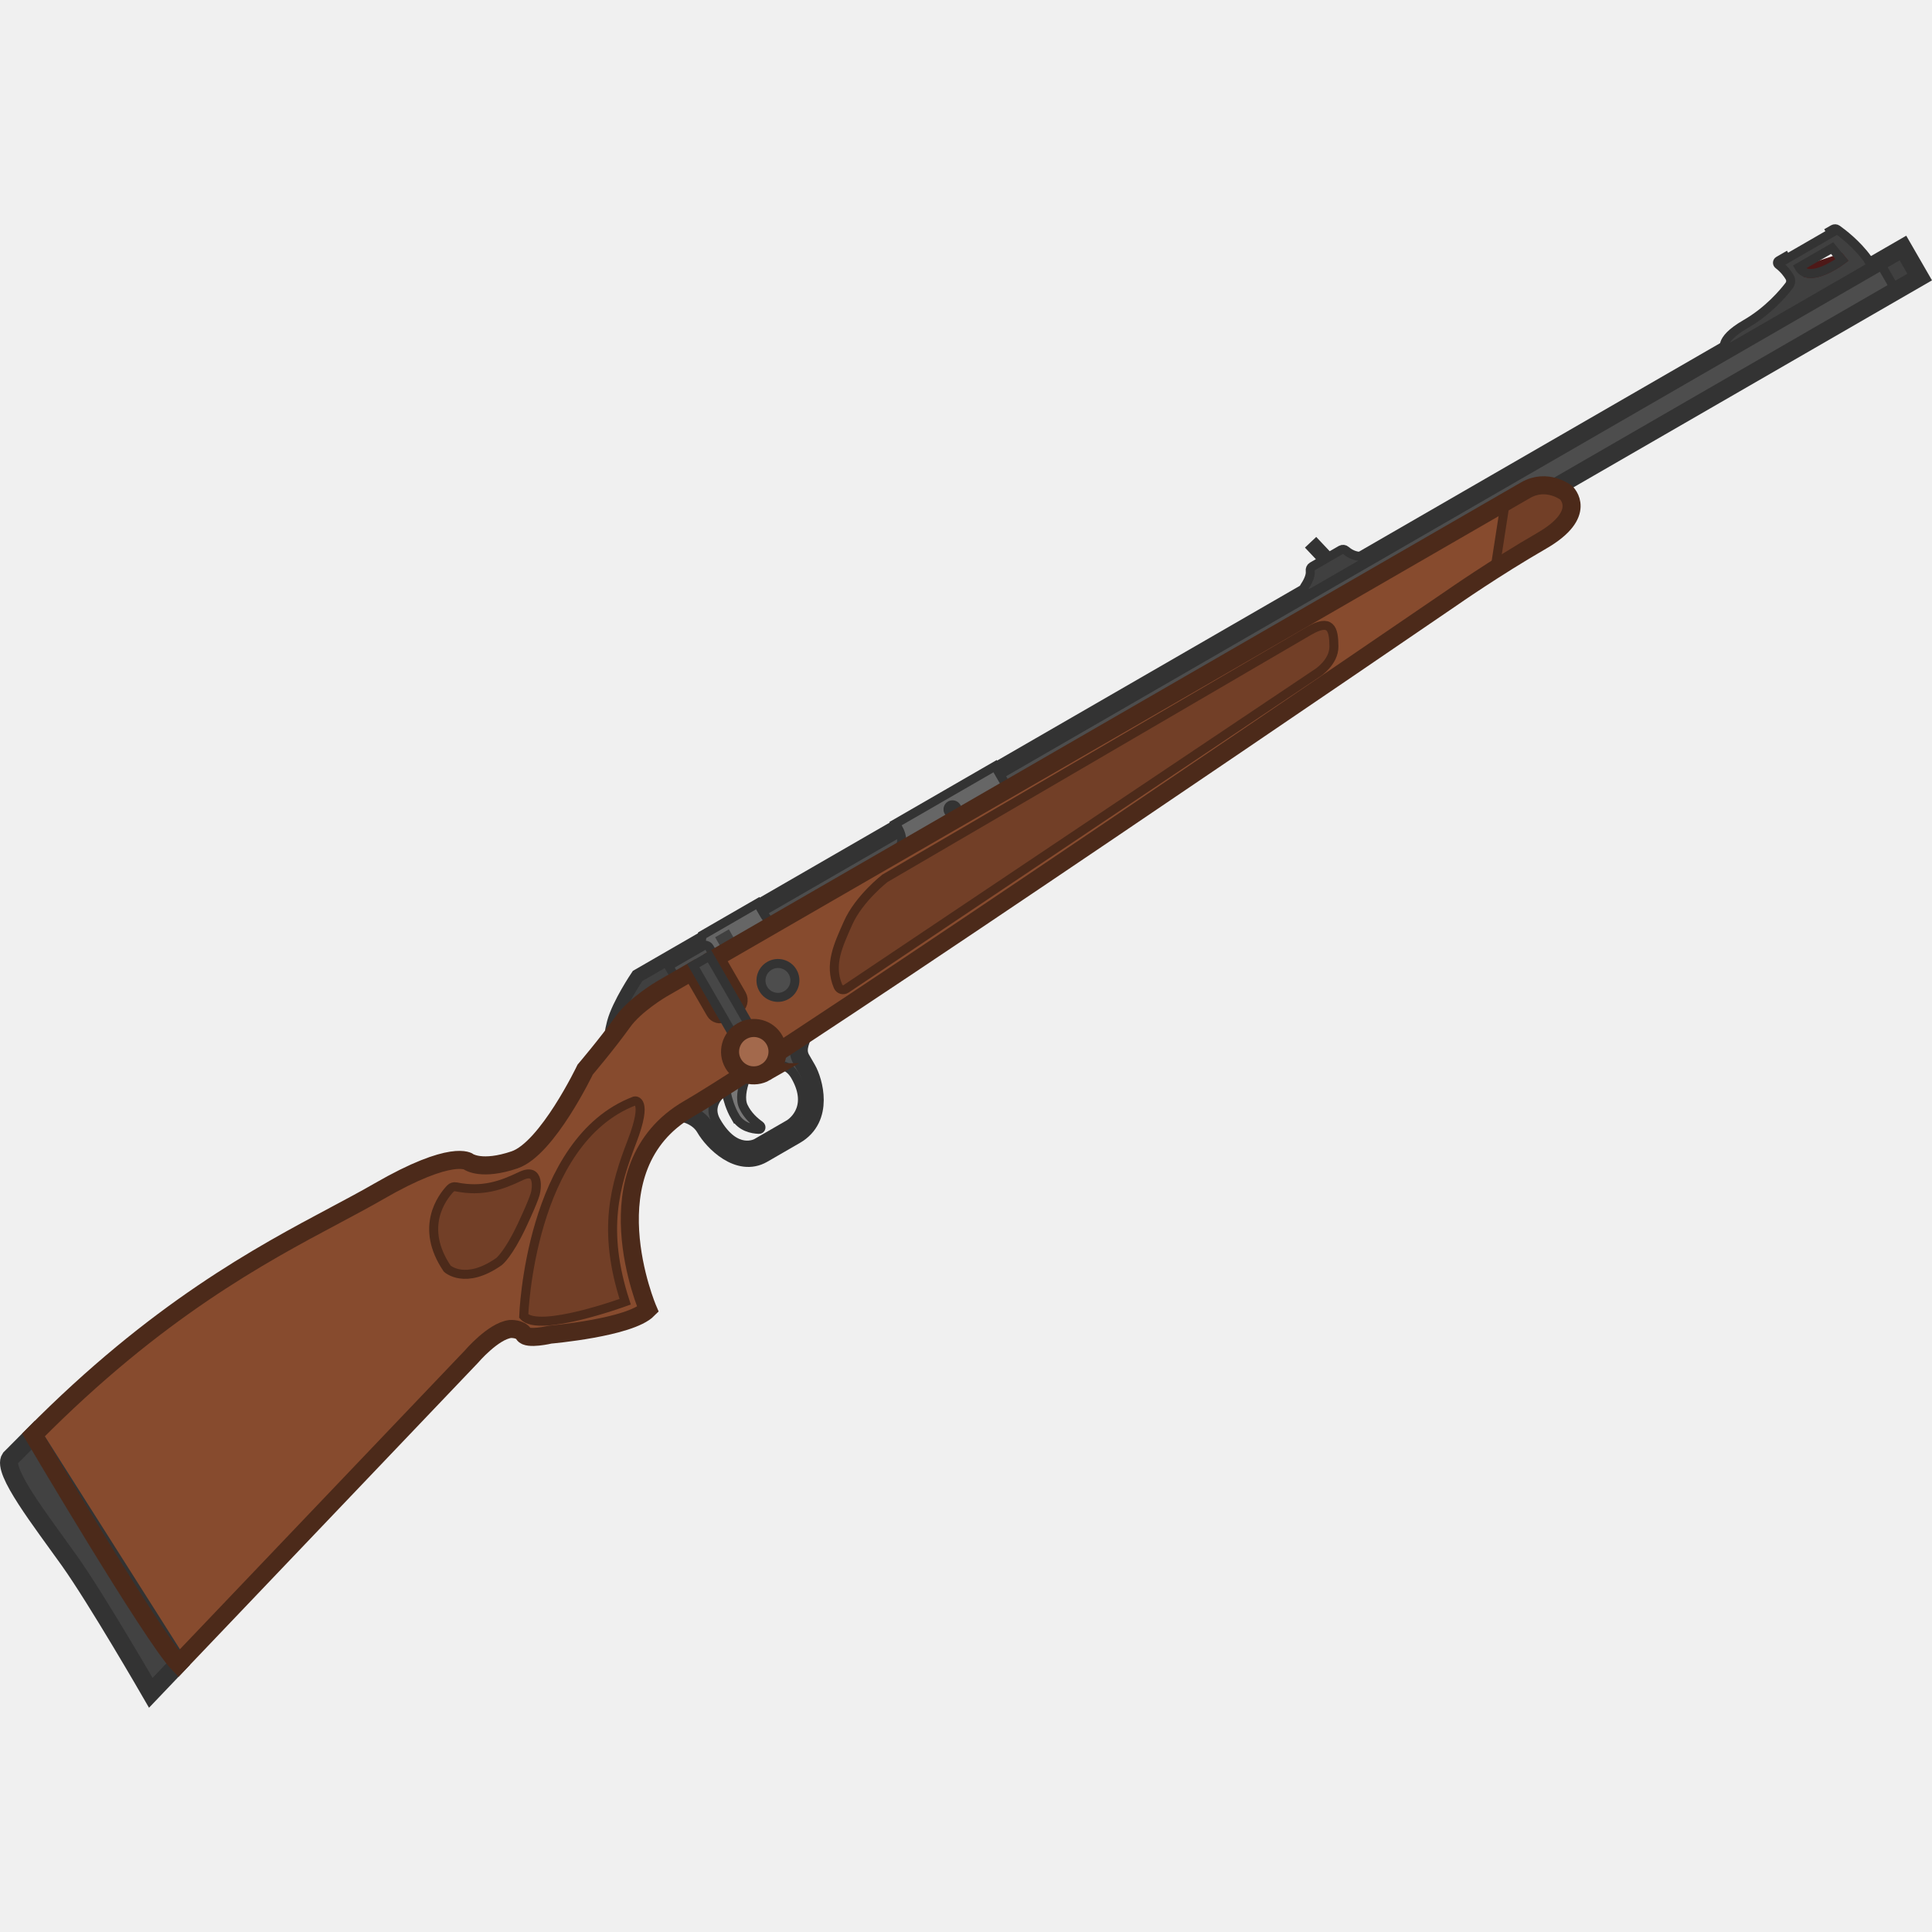
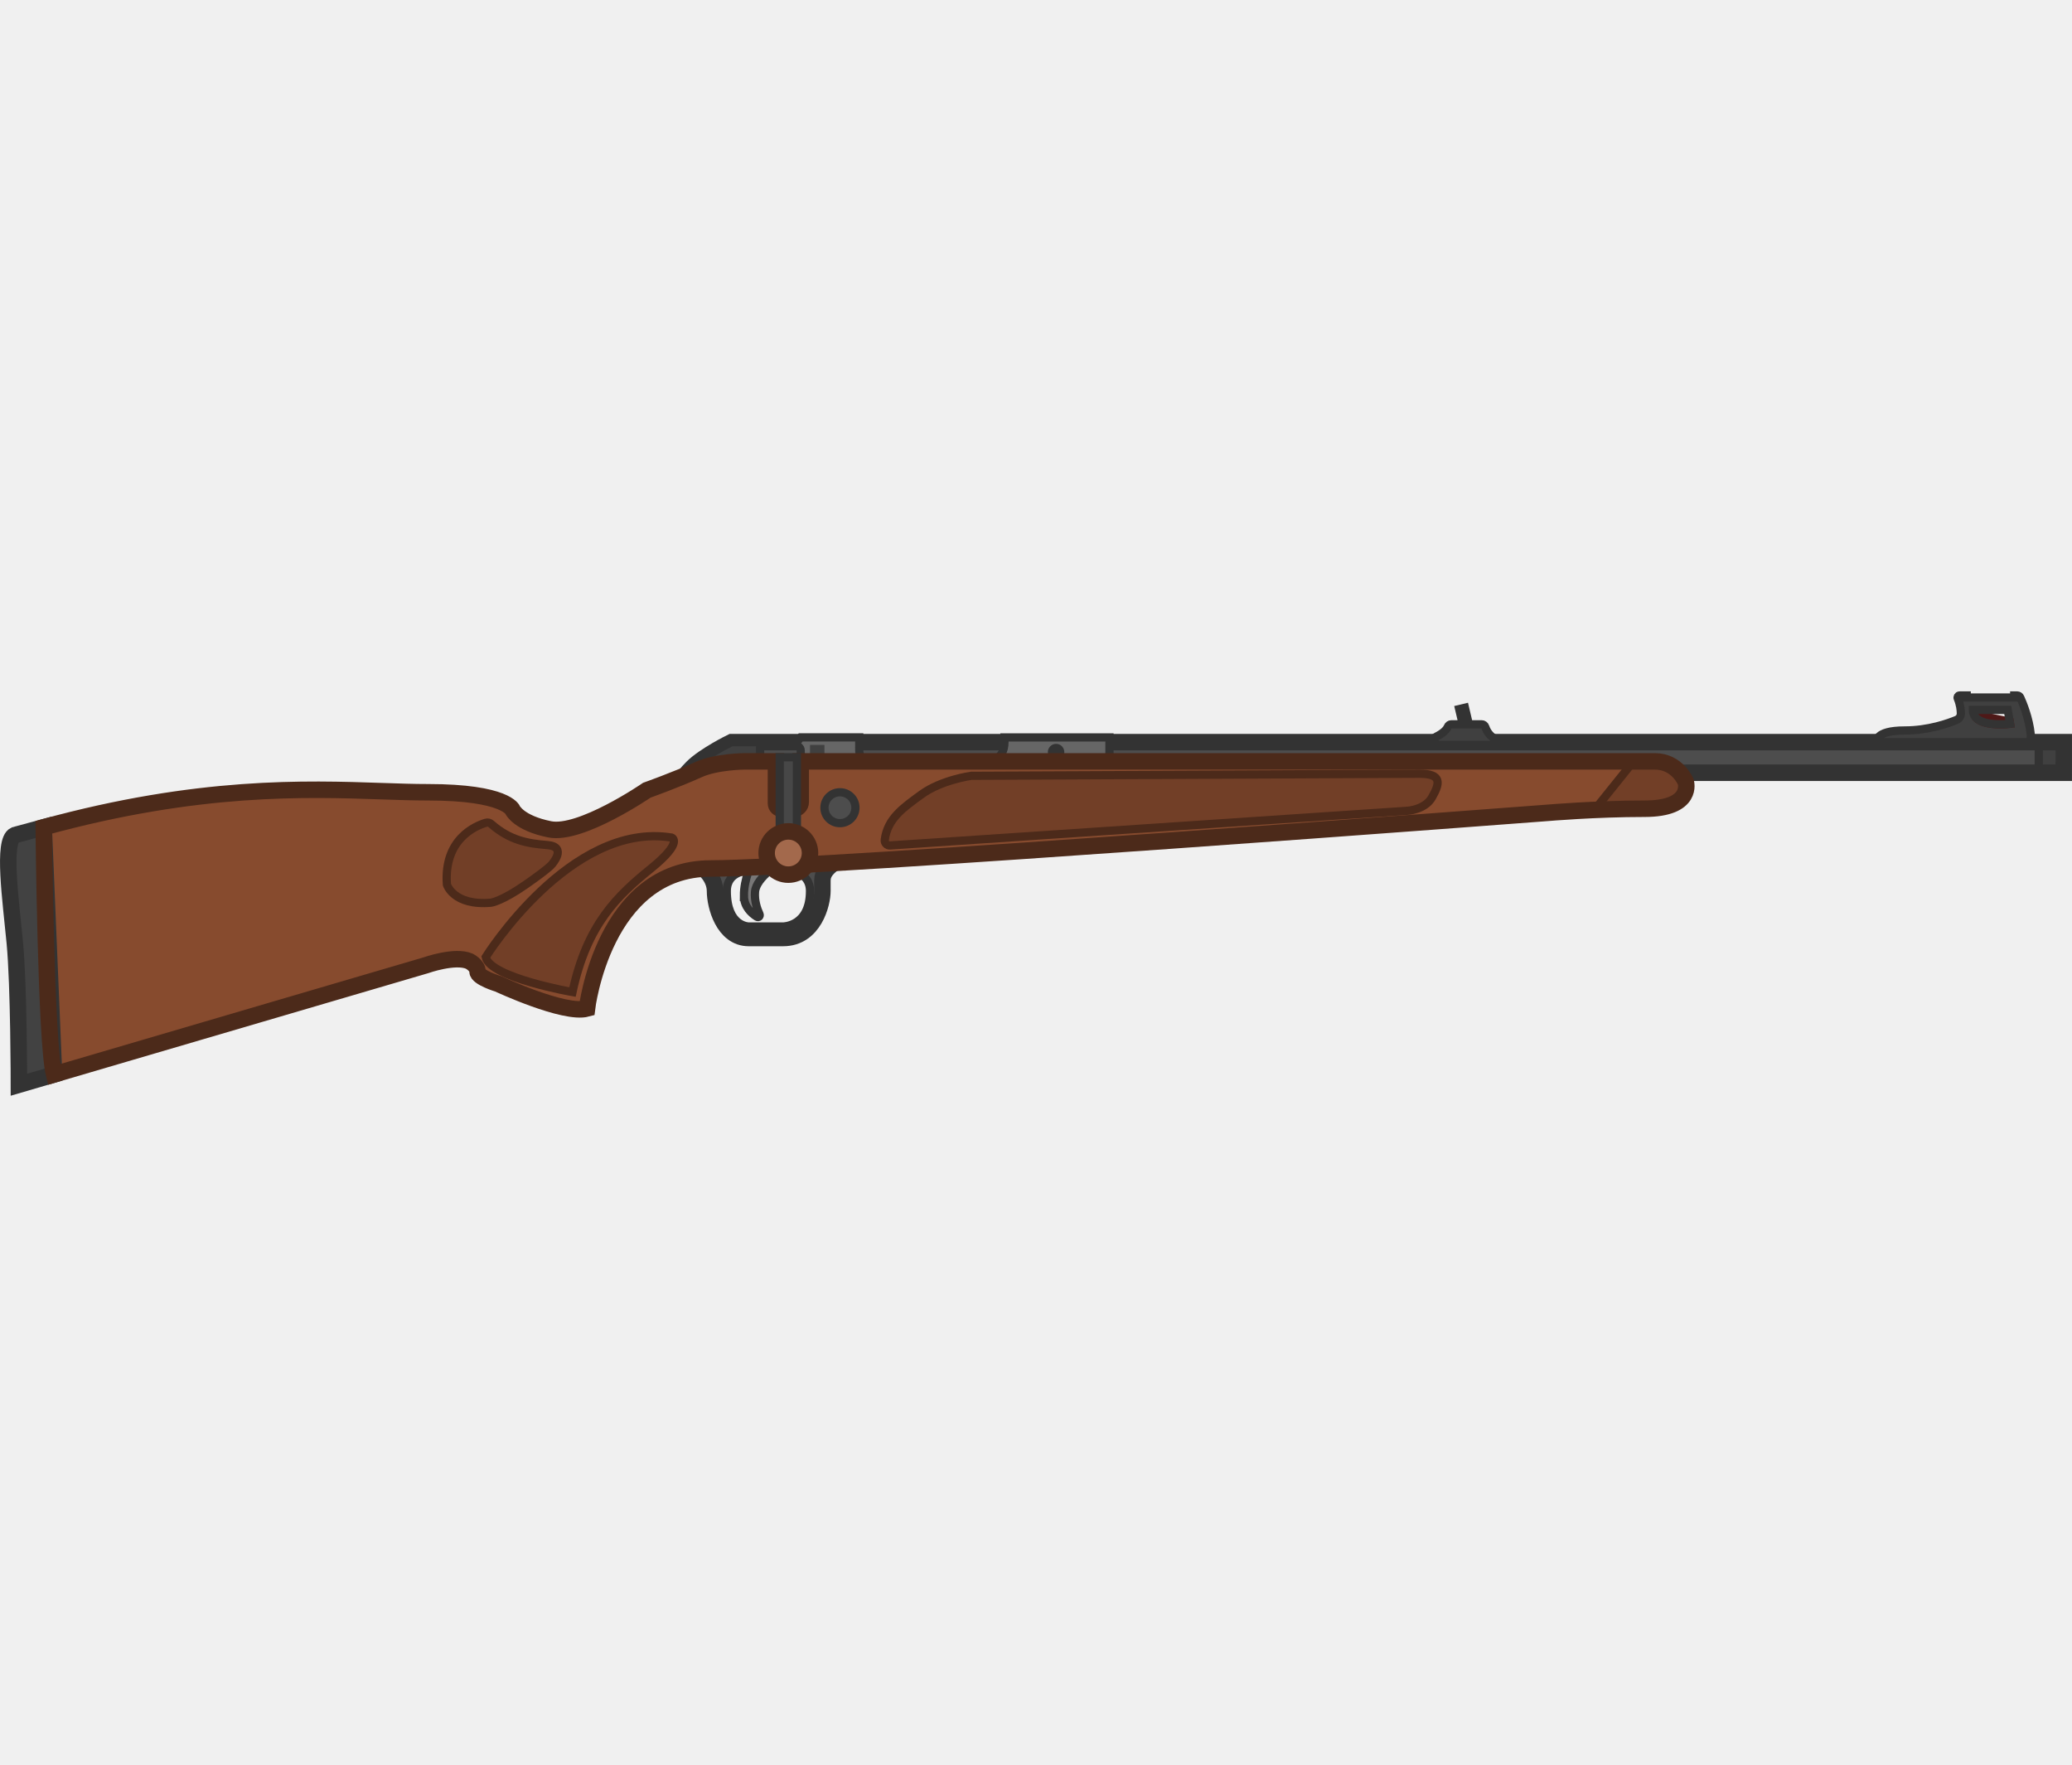
- <svg xmlns="http://www.w3.org/2000/svg" width="110" height="110" viewBox="0 0 110 110" fill="none" version="1.1" id="svg29">
-   <g clip-path="url(#clip0_1718_1057)" id="g29" transform="matrix(1.020432,0,0,1.020432,-1.130746,0.7118418)">
+ <svg xmlns="http://www.w3.org/2000/svg" width="129.218" height="110" viewBox="0 0 129.218 110" fill="none" version="1.1" id="svg29">
+   <g clip-path="url(#clip0_1718_1057)" id="g29" transform="matrix(0.8837204,0.5102162,-0.5102162,0.8837204,40.5994,-20.0803)">
    <path d="m 88.24,26.294 19.978,-11.534 -0.934,-1.619 -70.512,40.71 c 0,0 -1.022,1.512 -1.301,2.544 -0.278,1.033 -0.09,1.36 -0.09,1.36 z" fill="#4d4d4d" id="path1" />
    <path d="m 106.897,15.523 -0.934,-1.618 1.323,-0.764 0.934,1.618 z" fill="#404040" stroke="#333333" stroke-width="0.503" id="path2" />
    <path d="m 42.121,61.598 c -0.528,-0.914 -0.567,-1.937 -0.567,-1.937 l -0.151,-0.26 1.667,-0.726 c 0,0 -0.868,1.546 -0.485,2.369 0.232,0.498 0.639,0.851 0.925,1.052 0.099,0.07 0.066,0.224 -0.055,0.22 -0.393,-0.013 -0.997,-0.136 -1.333,-0.719 z" fill="#787777" stroke="#333333" stroke-width="0.503" stroke-miterlimit="3.994" id="path3" />
    <path d="m 39.77,60.305 -0.698,1.065 c 0,0 0.938,0.104 1.379,0.867 0.44,0.763 1.868,2.228 3.216,1.45 l 1.818,-1.05 c 1.645,-0.95 1.022,-3.035 0.649,-3.681 l -0.319,-0.552 c -0.245,-0.424 -0.152,-0.861 0.192,-1.563 z m 5.363,1.724 -1.818,1.05 c 0,0 -1.163,0.671 -2.243,-1.2 -0.629,-1.09 0.54,-1.765 0.54,-1.765 l 2.058,-1.188 c 0,0 1.177,-0.68 1.807,0.41 1.081,1.871 -0.344,2.694 -0.344,2.694 z" fill="#4d4d4d" id="path4" />
    <path d="m 43.316,63.08 1.818,-1.05 c 0,0 1.424,-0.822 0.344,-2.694 -0.629,-1.09 -1.807,-0.41 -1.807,-0.41 l -2.058,1.188 c 0,0 -1.169,0.675 -0.539,1.765 1.081,1.872 2.243,1.2 2.243,1.2 z" stroke="#333333" stroke-width="0.503" stroke-miterlimit="3.994" id="path5" />
    <path d="m 39.072,61.371 0.698,-1.065 6.237,-3.464 c -0.344,0.702 -0.437,1.139 -0.192,1.563 l 0.319,0.552 c 0.373,0.647 0.996,2.732 -0.649,3.681 l -1.818,1.05 c -1.348,0.778 -2.776,-0.687 -3.216,-1.45 -0.441,-0.763 -1.379,-0.867 -1.379,-0.867 z" stroke="#333333" stroke-width="1.007" stroke-miterlimit="3.994" id="path6" />
    <path d="m 88.24,26.294 19.978,-11.534 -0.934,-1.619 -70.512,40.71 c 0,0 -1.022,1.512 -1.301,2.544 -0.278,1.033 -0.09,1.36 -0.09,1.36 z" stroke="#333333" stroke-width="1.007" stroke-miterlimit="3.994" id="path7" />
    <path d="m 39.35,54.817 -1.063,-1.841 -1.515,0.875 c 0,0 -1.022,1.512 -1.301,2.544 -0.278,1.033 -0.09,1.36 -0.09,1.36 l 0.974,-0.58 z" fill="#404040" stroke="#333333" stroke-width="0.503" stroke-miterlimit="3.994" id="path8" />
    <path d="m 29.817,64.018 c 1.829,-0.62 3.942,-5.037 3.942,-5.037 0,0 1.216,-1.429 2.104,-2.668 0.697,-0.973 2.179,-1.839 2.179,-1.839 l 1.669,-0.964 1.284,2.223 c 0.091,0.157 0.291,0.209 0.448,0.119 l 0.673,-0.389 c 0.196,-0.113 0.263,-0.362 0.15,-0.558 L 41.023,52.753 86.227,26.654 c 1.203,-0.694 2.269,0.143 2.269,0.143 0,0 1.255,1.164 -1.368,2.679 -2.624,1.515 -5.012,3.184 -5.012,3.184 0,0 -36.891,25.223 -42.576,28.505 -5.685,3.282 -2.28,11.198 -2.28,11.198 -1.014,1.021 -5.456,1.406 -5.456,1.406 0,0 -1.282,0.304 -1.471,-0.023 -0.189,-0.327 -0.752,-0.292 -0.752,-0.292 -0.954,0.115 -2.17,1.543 -2.17,1.543 L 11.068,92.135 C 9.624,90.644 2.971,79.372 2.971,79.372 9.863,72.403 15.644,69.323 19.791,67.115 c 0.892,-0.475 1.708,-0.91 2.444,-1.335 4.154,-2.398 5.031,-1.649 5.031,-1.649 0,0 0.723,0.507 2.551,-0.113 z" fill="#874b2e" id="path9" />
    <path d="m 74.538,29.617 -0.264,0.249 0.656,0.696 -0.604,0.348 c -0.086,0.05 -0.126,0.148 -0.113,0.247 0.04,0.288 -0.169,0.661 -0.324,0.895 -0.103,0.155 0.009,0.366 0.194,0.36 0,0 0.127,0.018 0.322,-0.094 l 2.639,-1.524 c 0.243,-0.141 0.318,-0.427 -0.095,-0.454 -0.342,-0.024 -0.608,-0.205 -0.751,-0.329 -0.074,-0.065 -0.181,-0.077 -0.268,-0.027 l -0.677,0.391 z" fill="#404040" stroke="#333333" stroke-width="0.503" stroke-miterlimit="3.994" id="path10" />
    <path d="m 43.77,50.36 c 0.349,0.604 0.833,0.325 0.833,0.325 L 41.021,52.753 40.685,52.17 C 40.593,52.011 40.352,52.001 40.187,52.096 l 0.102,-0.612 3.098,-1.789 z" fill="#666666" id="path11" />
    <path d="m 51.218,45.51 c 0.587,1.017 -0.306,1.533 -0.306,1.533 l 6.451,-3.725 -0.732,-1.268 -5.558,3.209 z" fill="#666666" id="path12" />
    <path d="m 43.77,50.36 c 0.349,0.604 0.833,0.325 0.833,0.325 L 41.021,52.753 40.685,52.17 C 40.593,52.011 40.352,52.001 40.187,52.096 l 0.102,-0.612 3.098,-1.789 z" stroke="#333333" stroke-width="0.503" stroke-miterlimit="3.994" id="path13" />
    <path d="m 51.218,45.51 c 0.587,1.017 -0.306,1.533 -0.306,1.533 l 6.451,-3.725 -0.732,-1.268 -5.558,3.209 z" stroke="#333333" stroke-width="0.503" stroke-miterlimit="3.994" id="path14" />
    <path d="m 41.775,51.156 -0.765,0.442 0.692,1.199 0.765,-0.442 z" fill="#404040" id="path15" />
    <path d="m 54.38,44.677 c 0.121,-0.07 0.162,-0.224 0.093,-0.344 -0.07,-0.12 -0.224,-0.162 -0.344,-0.092 -0.121,0.07 -0.162,0.224 -0.093,0.344 0.07,0.12 0.224,0.161 0.344,0.092 z" fill="#4d4d4d" stroke="#333333" stroke-width="0.503" stroke-miterlimit="3.994" id="path16" />
    <path d="m 103.614,12.104 c -0.065,-0.047 -0.151,-0.049 -0.22,-0.01 l -0.158,0.091 0.063,0.109 -2.514,1.452 -0.063,-0.109 -0.374,0.216 c -0.08,0.046 -0.086,0.157 -0.013,0.212 0.32,0.246 0.515,0.512 0.627,0.702 0.085,0.147 0.076,0.329 -0.026,0.465 -0.326,0.428 -1.167,1.424 -2.424,2.149 -1.64,0.947 -1.121,1.471 -1.121,1.471 l 8.147,-4.703 -0.231,-0.4 c -0.597,-0.828 -1.404,-1.442 -1.692,-1.648 z m -2.125,2.107 1.846,-1.065 0.547,0.665 c 0,0 -1.826,1.381 -2.393,0.4 z" fill="#404040" id="path17" />
    <path d="m 103.8,13.709 0.083,0.102 c 0,0 -1.22,0.923 -1.975,0.724 l -0.107,-0.159 z" fill="#bc3e3c" stroke="#4e1918" stroke-width="0.503" stroke-miterlimit="3.994" id="path18" />
    <path d="m 11.066,92.135 -1.544,1.618 c 0,0 -3.02,-5.231 -4.56,-7.394 -1.54,-2.163 -3.762,-5.002 -3.284,-5.688 l 1.291,-1.299 z" fill="#424242" stroke="#333333" stroke-width="1.007" stroke-miterlimit="3.994" id="path19" />
    <path d="m 26.235,65.622 c -0.45,0.473 -1.745,2.153 -0.173,4.465 0,0 1,0.931 2.886,-0.392 0,0 0.515,-0.386 1.278,-2.008 0.763,-1.622 0.771,-1.879 0.771,-1.879 0,0 0.305,-1.428 -0.833,-0.882 -1.095,0.525 -2.135,0.894 -3.614,0.598 -0.116,-0.023 -0.234,0.011 -0.315,0.098 z" fill="#723f27" stroke="#4c2a1a" stroke-width="0.503" stroke-miterlimit="3.994" id="path20" />
    <path d="m 30.329,72.732 c 0,0 0.329,-9.781 6.189,-12.002 0,0 0.782,-0.161 -0.149,2.266 -0.931,2.427 -1.69,4.899 -0.379,8.938 0,0 -4.813,1.762 -5.661,0.798 z" fill="#723f27" stroke="#4c2a1a" stroke-width="0.503" stroke-miterlimit="3.994" id="path21" />
    <path d="m 44.986,54.824 c 0.453,-0.261 0.609,-0.839 0.348,-1.291 -0.261,-0.452 -0.839,-0.606 -1.292,-0.344 -0.453,0.262 -0.609,0.839 -0.348,1.291 0.261,0.451 0.839,0.606 1.292,0.344 z" fill="#4d4d4d" stroke="#333333" stroke-width="0.503" stroke-miterlimit="3.994" id="path22" />
    <path d="m 103.614,12.104 c -0.065,-0.047 -0.151,-0.049 -0.22,-0.01 l -0.158,0.091 0.063,0.109 -2.514,1.452 -0.063,-0.109 -0.374,0.216 c -0.08,0.046 -0.086,0.157 -0.013,0.212 0.32,0.246 0.515,0.512 0.627,0.702 0.085,0.147 0.076,0.329 -0.026,0.465 -0.326,0.428 -1.167,1.424 -2.424,2.149 -1.64,0.947 -1.121,1.471 -1.121,1.471 l 8.147,-4.703 -0.231,-0.4 c -0.597,-0.828 -1.406,-1.44 -1.693,-1.645 z m -2.125,2.107 1.846,-1.065 0.547,0.665 c 0,0 -1.826,1.381 -2.393,0.4 z" stroke="#333333" stroke-width="0.503" stroke-miterlimit="3.994" id="path23" />
    <path d="M 74.142,34.504 50.483,48.309 c 0,0 -1.45,1.128 -2.057,2.496 -0.556,1.254 -1.068,2.313 -0.559,3.531 0.075,0.178 0.292,0.244 0.452,0.137 L 74.633,36.836 c 0,0 0.905,-0.587 0.902,-1.457 -0.003,-1.015 -0.19,-1.57 -1.393,-0.875 z" fill="#723f27" stroke="#4c2a1a" stroke-width="0.503" stroke-miterlimit="3.994" id="path24" />
    <path d="m 84.519,31.067 c 0.776,-0.495 1.677,-1.052 2.608,-1.59 2.624,-1.515 1.368,-2.679 1.368,-2.679 0,0 -1.067,-0.837 -2.269,-0.143 l -1.126,0.65 z" fill="#723f27" stroke="#4c2a1a" stroke-width="0.503" stroke-miterlimit="3.994" id="path25" />
    <path d="m 39.709,53.511 1.312,-0.757 1.243,2.154 c 0.113,0.195 0.045,0.445 -0.15,0.558 l -0.673,0.389 c -0.156,0.09 -0.357,0.038 -0.448,-0.119 z" fill="#404040" id="path26" />
    <path d="m 29.817,64.018 c 1.829,-0.62 3.942,-5.037 3.942,-5.037 0,0 1.216,-1.429 2.104,-2.668 0.697,-0.973 2.179,-1.839 2.179,-1.839 l 1.669,-0.964 1.284,2.223 c 0.091,0.157 0.291,0.209 0.448,0.119 l 0.673,-0.389 c 0.196,-0.113 0.263,-0.362 0.15,-0.558 L 41.023,52.753 86.227,26.654 c 1.203,-0.694 2.269,0.143 2.269,0.143 0,0 1.255,1.164 -1.368,2.679 -2.624,1.515 -5.012,3.184 -5.012,3.184 0,0 -36.891,25.223 -42.576,28.505 -5.685,3.282 -2.28,11.198 -2.28,11.198 -1.014,1.021 -5.456,1.406 -5.456,1.406 0,0 -1.282,0.304 -1.471,-0.023 -0.189,-0.327 -0.752,-0.292 -0.752,-0.292 -0.954,0.115 -2.17,1.543 -2.17,1.543 L 11.068,92.135 C 9.624,90.644 2.971,79.372 2.971,79.372 9.863,72.403 15.644,69.323 19.791,67.115 c 0.892,-0.475 1.708,-0.91 2.444,-1.335 4.154,-2.398 5.031,-1.649 5.031,-1.649 0,0 0.723,0.507 2.551,-0.113 z" stroke="#4c2a1a" stroke-width="1.007" stroke-miterlimit="3.994" id="path27" />
    <path d="m 40.695,52.652 -0.909,0.525 2.832,4.904 0.909,-0.525 z" fill="#474747" stroke="#333333" stroke-width="0.503" stroke-miterlimit="3.994" id="path28" />
    <path d="m 43.827,59.126 c 0.634,-0.366 0.852,-1.175 0.487,-1.807 -0.365,-0.632 -1.175,-0.848 -1.808,-0.482 -0.634,0.366 -0.852,1.175 -0.487,1.807 0.365,0.632 1.175,0.848 1.809,0.482 z" fill="#a3694c" stroke="#4c2a1a" stroke-width="1.007" stroke-miterlimit="3.994" id="path29" />
  </g>
  <defs id="defs29">
    <clipPath id="clip0_1718_1057">
-       <rect width="110" height="110" fill="white" id="rect29" />
+       <rect width="110" height="110" fill="#ffffff" id="rect29" x="0" y="0" />
    </clipPath>
  </defs>
</svg>
